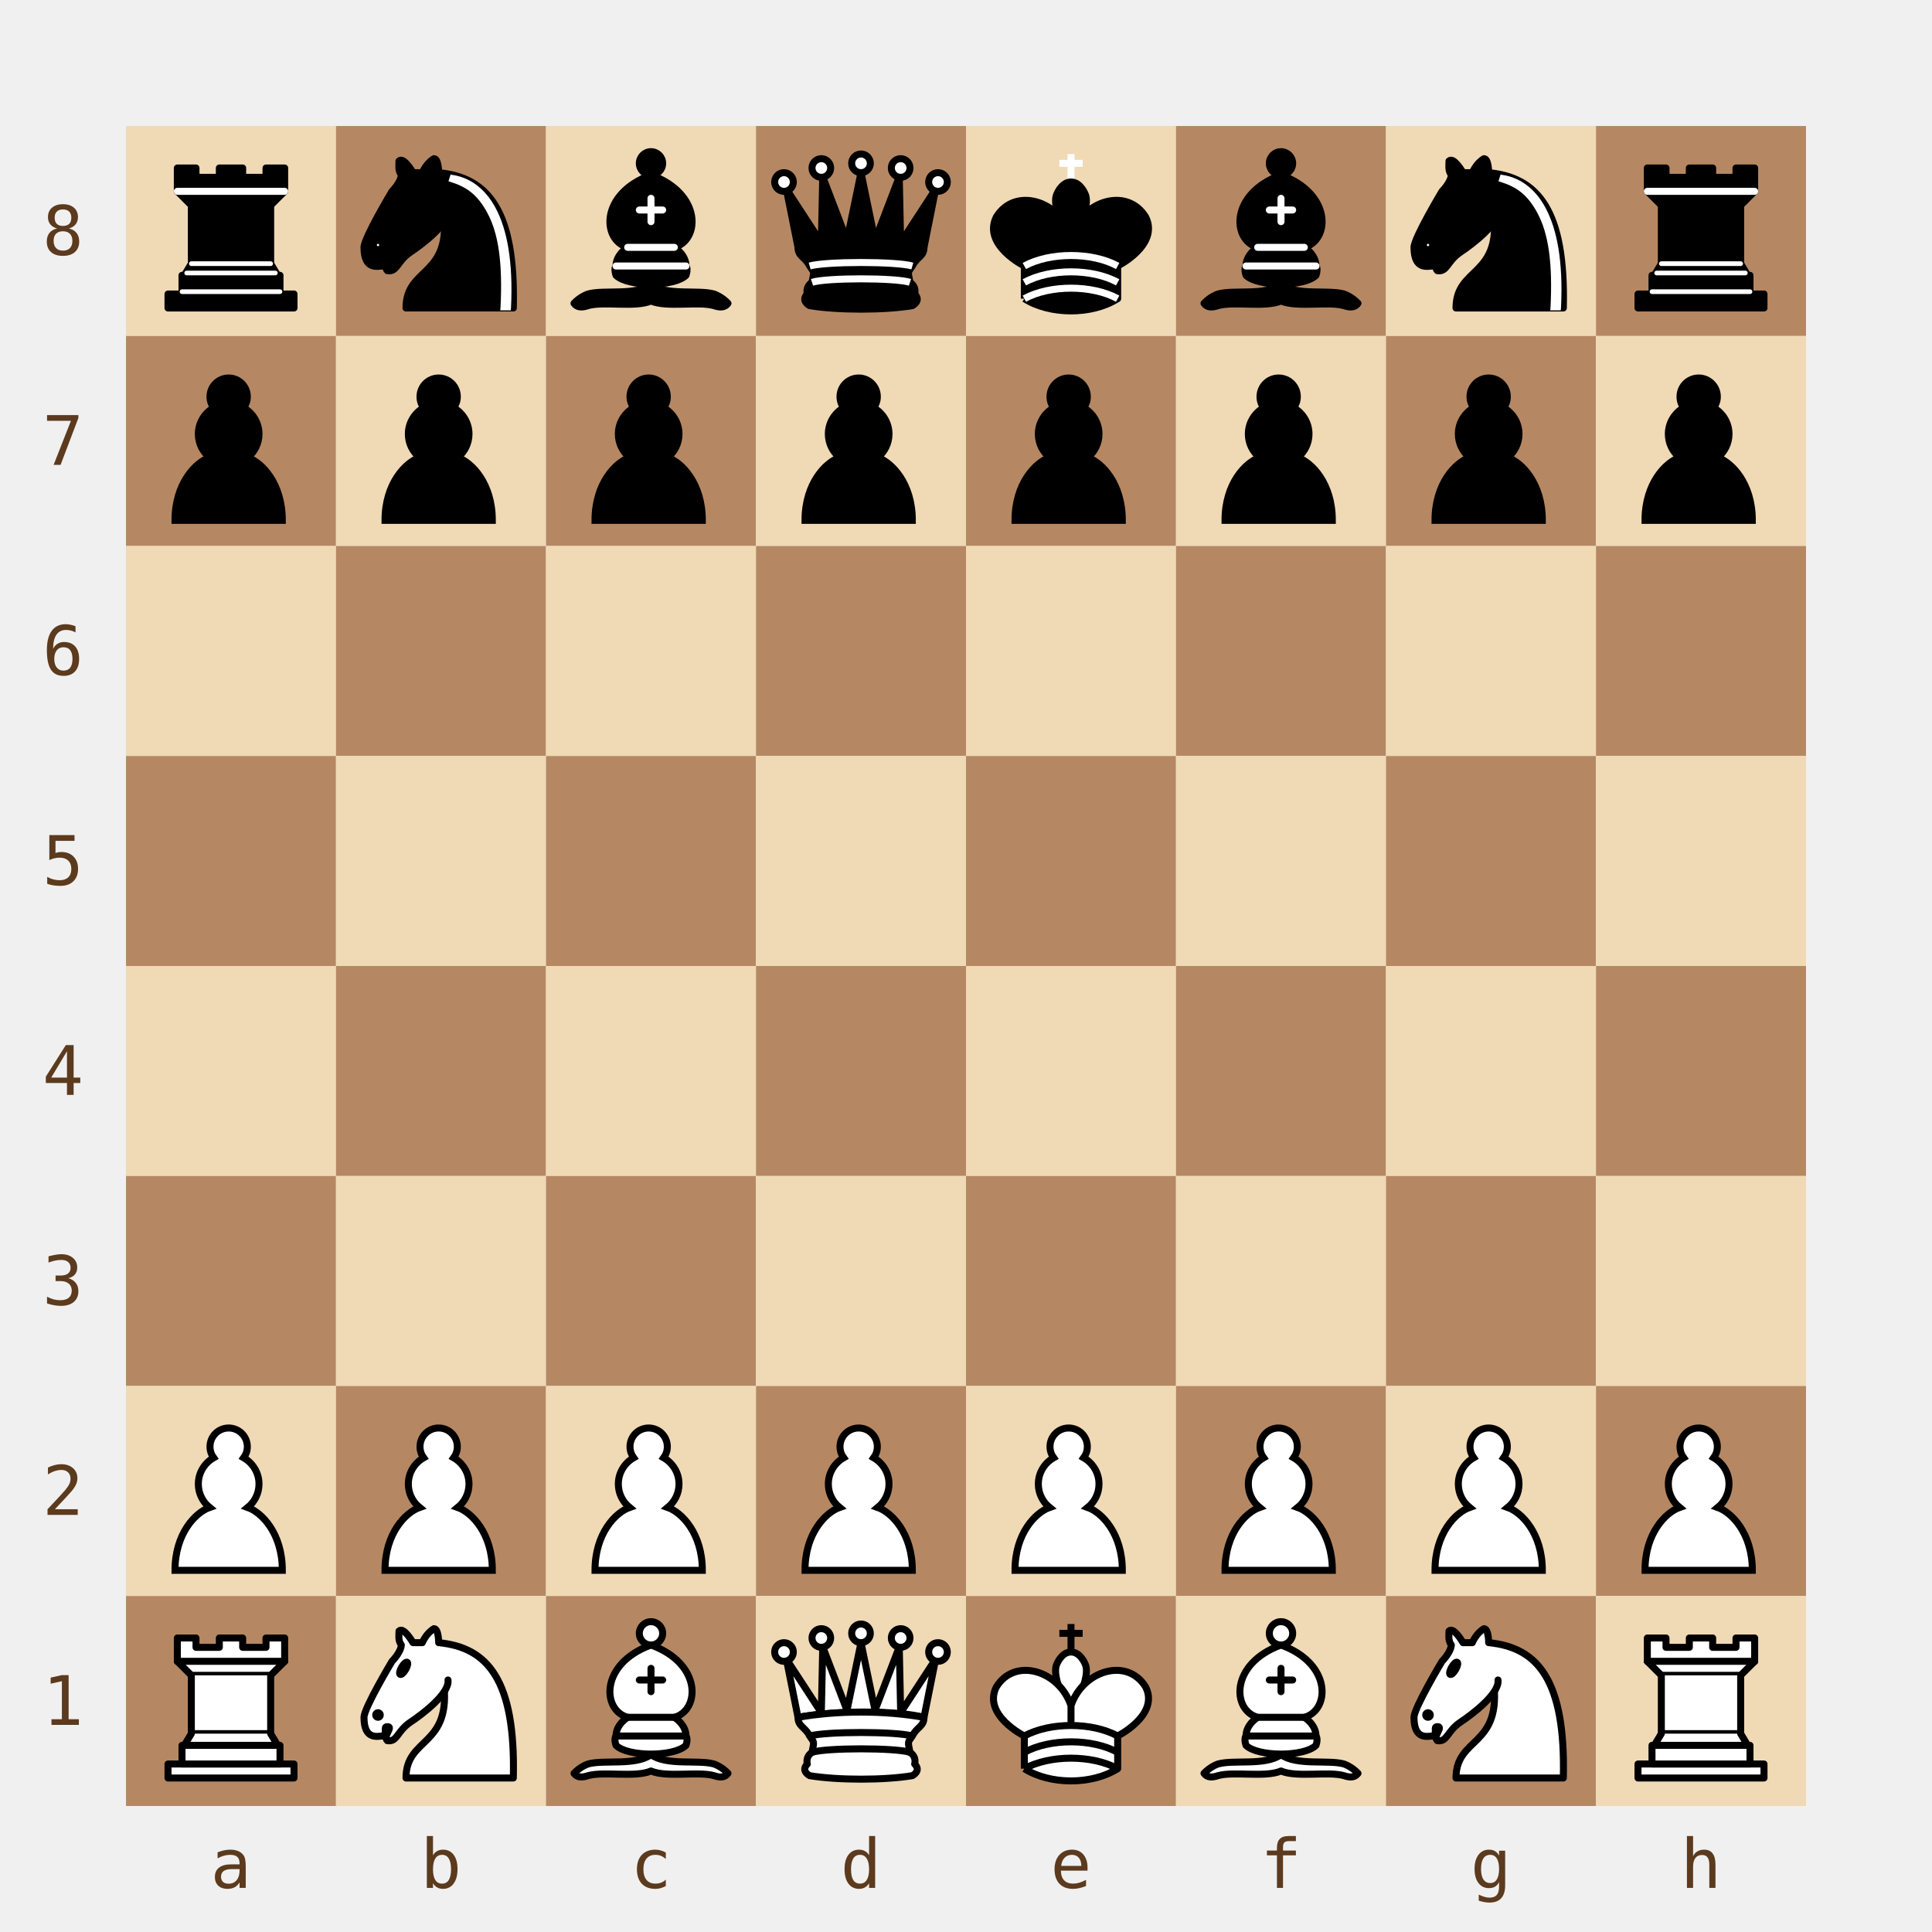
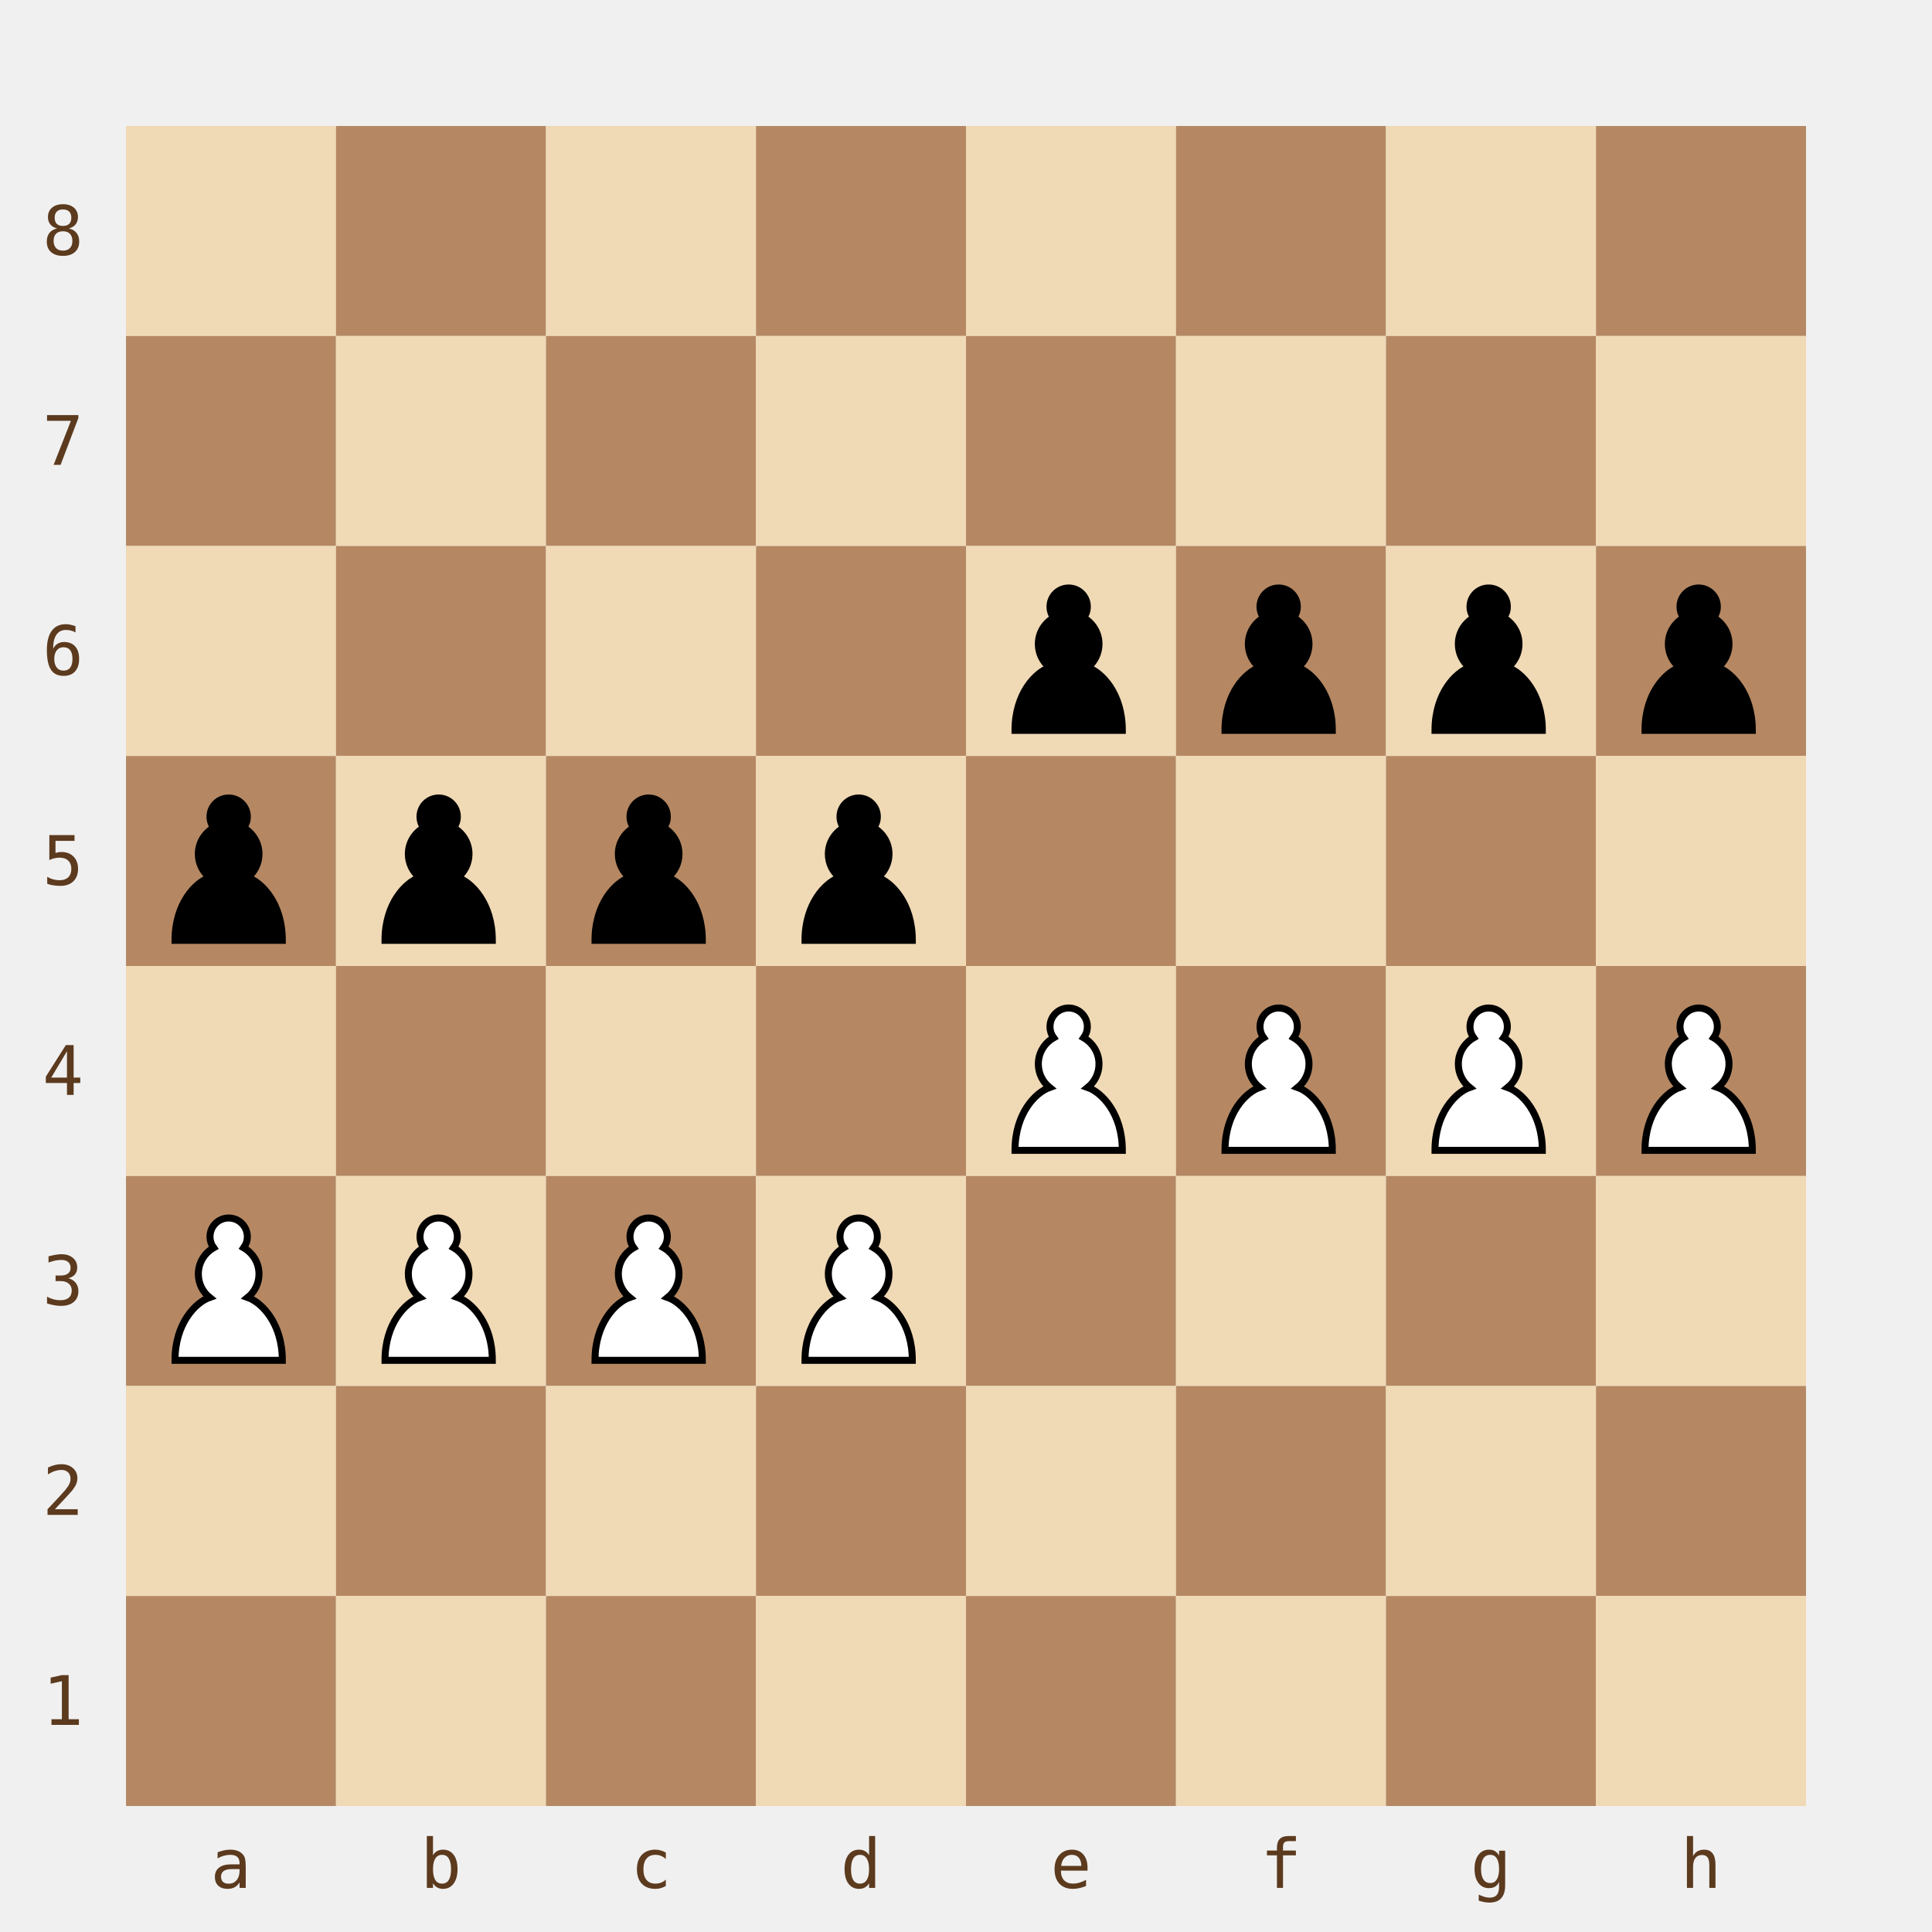
<svg xmlns="http://www.w3.org/2000/svg" viewBox="0 0 368 368" width="368" height="368">
  <defs>
-     <symbol id="piece-mce-chess-bR" viewBox="0 0 45 45">
-       <g style="fill:#000;stroke:#000;stroke-width:1.5;stroke-linecap:round;stroke-linejoin:round">
-         <path d="M 9,39 L 36,39 L 36,36 L 9,36 L 9,39 z" />
-         <path d="M 12,36 L 12,32 L 33,32 L 33,36 L 12,36 z" />
-         <path d="M 11,14 L 11,9 L 15,9 L 15,11 L 20,11 L 20,9 L 25,9 L 25,11 L 30,11 L 30,9 L 34,9 L 34,14" />
-         <path d="M 34,14 L 31,17 L 14,17 L 11,14" />
-         <path d="M 31,17 L 31,29.5 L 14,29.5 L 14,17" />
-         <path d="M 31,29.5 L 32.5,32 L 12.5,32 L 14,29.5" />
-         <path d="M 11,14 L 34,14" style="fill:none;stroke:#fff;stroke-linejoin:miter" />
-         <path d="M 12,35.5 L 33,35.5" style="fill:none;stroke:#fff;stroke-width:1" />
-         <path d="M 13,31.5 L 32,31.5" style="fill:none;stroke:#fff;stroke-width:1" />
-         <path d="M 14,29.5 L 31,29.5" style="fill:none;stroke:#fff;stroke-width:1" />
-       </g>
-     </symbol>
-     <symbol id="piece-mce-chess-bN" viewBox="0 0 45 45">
-       <g style="fill:none;stroke:#000;stroke-width:1.5;stroke-linecap:round;stroke-linejoin:round">
-         <path d="M 22,10 C 32.5,11 38.5,18 38,39 L 15,39 C 15,30 25,32.5 23,18" style="fill:#000" />
-         <path d="M 24,18 C 24.38,20.91 18.45,25.37 16,27 C 13,29 13.18,31.34 11,31 C 9.958,30.06 12.41,27.96 11,28 C 10,28 11.19,29.23 10,30 C 9,30 5.997,31 6,26 C 6,24 12,14 12,14 C 12,14 13.89,12.1 14,10.5 C 13.27,9.506 13.5,8.5 13.5,7.5 C 14.5,6.5 16.5,10 16.5,10 L 18.5,10 C 18.5,10 19.28,8.008 21,7 C 22,7 22,10 22,10" style="fill:#000" />
-         <path d="M 9.5,25.5 A 0.5,0.5 0 1 1 8.5,25.5 A 0.5,0.5 0 1 1 9.5,25.5 z" style="fill:#fff" />
-         <path d="M 15,15.5 A 0.5,1.5 0 1 1 14,15.5 A 0.5,1.5 0 1 1 15,15.5 z" transform="matrix(0.866,0.5,-0.5,0.866,9.693,-5.173)" style="fill:#fff" />
-         <path d="M 24.55,10.4 L 24.1,11.85 L 24.6,12 C 27.75,13 30.25,14.49 32.5,18.75 C 34.75,23.01 35.75,29.06 35.25,39 L 35.2,39.5 L 37.45,39.5 L 37.5,39 C 38,28.94 36.62,22.15 34.25,17.66 C 31.88,13.17 28.46,11.02 25.06,10.5 L 24.55,10.4 z" style="fill:#fff;stroke:none" />
-       </g>
-     </symbol>
-     <symbol id="piece-mce-chess-bB" viewBox="0 0 45 45">
-       <g style="fill:none;stroke:#000;stroke-width:1.5;stroke-linecap:round;stroke-linejoin:round">
-         <g style="fill:#000;stroke-linecap:butt">
-           <path d="M 9,36 C 12.39,35.03 19.11,36.43 22.5,34 C 25.89,36.43 32.61,35.03 36,36 C 36,36 37.65,36.54 39,38 C 38.32,38.97 37.2,38.91 36,38.5 C 32.61,37.53 25.89,38.96 22.5,37.5 C 19.11,38.96 12.39,37.53 9,38.5 C 7.8,38.91 6.68,38.97 6,38 C 7.35,36.54 9,36 9,36 z" />
-           <path d="M 15,32 C 17.5,34.5 27.5,34.5 30,32 C 30.5,30.5 30,30 30,30 C 30,27.5 27.5,26 27.5,26 C 33,24.5 33.5,14.5 22.5,10.5 C 11.5,14.5 12,24.5 17.5,26 C 17.5,26 15,27.5 15,30 C 15,30 14.5,30.5 15,32 z" />
-           <path d="M 25,8 A 2.5,2.5 0 1 1 20,8 A 2.5,2.5 0 1 1 25,8 z" />
-         </g>
-         <path d="M 17.5,26 L 27.5,26 M 15,30 L 30,30 M 22.5,15.5 L 22.5,20.5 M 20,18 L 25,18" style="fill:none;stroke:#fff;stroke-linejoin:miter" />
-       </g>
-     </symbol>
-     <symbol id="piece-mce-chess-bQ" viewBox="0 0 45 45">
-       <g style="fill:#000;stroke:#000;stroke-width:1.5;stroke-linejoin:round">
-         <path d="M 9,26 C 17.5,24.5 30,24.5 36,26 L 38.5,13.5 L 31,25 L 30.7,10.9 L 25.5,24.5 L 22.5,10 L 19.5,24.5 L 14.3,10.9 L 14,25 L 6.5,13.5 L 9,26 z" />
-         <path d="M 9,26 C 9,28 10.5,28 11.5,30 C 12.5,31.5 12.5,31 12,33.5 C 10.5,34.5 11,36 11,36 C 9.5,37.5 11.5,38.5 11.5,38.5 C 17.5,39.5 27.5,39.5 33.5,38.5 C 33.5,38.5 35.5,37.5 34,36 C 34,36 34.5,34.5 33,33.5 C 32.5,31 32.5,31.5 33.5,30 C 34.5,28 36,28 36,26 C 27.5,24.5 17.5,24.5 9,26 z" />
-         <path d="M 11.5,30 C 15,29 30,29 33.5,30" style="fill:none;stroke:#fff" />
-         <path d="M 12,33.5 C 15,32.5 30,32.5 33,33.5" style="fill:none;stroke:#fff" />
-         <circle cx="6" cy="12" r="2" style="fill:#fff" />
-         <circle cx="14" cy="9" r="2" style="fill:#fff" />
-         <circle cx="22.5" cy="8" r="2" style="fill:#fff" />
-         <circle cx="31" cy="9" r="2" style="fill:#fff" />
-         <circle cx="39" cy="12" r="2" style="fill:#fff" />
-       </g>
-     </symbol>
-     <symbol id="piece-mce-chess-bK" viewBox="0 0 45 45">
-       <g style="fill:#000;stroke:#000;stroke-width:1.5;stroke-linejoin:round">
-         <path d="M 22.5,11.63 L 22.5,6" style="fill:none;stroke:#fff;stroke-linejoin:miter" />
-         <path d="M 20,8 L 25,8" style="fill:none;stroke:#fff;stroke-linejoin:miter" />
-         <path d="M 22.5,25 C 22.5,25 27,17.5 25.5,14.5 C 25.5,14.5 24.5,12 22.5,12 C 20.5,12 19.5,14.5 19.5,14.5 C 18,17.5 22.5,25 22.5,25" />
-         <path d="M 12.5,37 C 18,40.5 27,40.5 32.5,37 L 32.5,30 C 32.5,30 41.5,25.5 38.5,19.5 C 34.5,13 25,16 22.5,23.5 L 22.5,27 L 22.5,23.5 C 20,16 10.5,13 6.5,19.5 C 3.5,25.5 12.5,30 12.5,30 L 12.5,37" />
-         <path d="M 12.5,30 C 18,27 27,27 32.5,30" style="fill:none;stroke:#fff" />
-         <path d="M 12.5,33.5 C 18,30.5 27,30.5 32.5,33.5" style="fill:none;stroke:#fff" />
-         <path d="M 12.5,37 C 18,34 27,34 32.5,37" style="fill:none;stroke:#fff" />
-       </g>
-     </symbol>
    <symbol id="piece-mce-chess-bP" viewBox="0 0 45 45">
      <path d="M 22,9 C 19.79,9 18,10.79 18,13 C 18,13.89 18.29,14.71 18.78,15.38 C 16.83,16.5 15.5,18.59 15.5,21 C 15.5,23.03 16.44,24.84 17.91,26.03 C 14.91,27.09 10.5,31.58 10.5,39.5 L 33.5,39.5 C 33.5,31.58 29.09,27.09 26.09,26.03 C 27.56,24.84 28.5,23.03 28.5,21 C 28.5,18.59 27.17,16.5 25.22,15.38 C 25.71,14.71 26,13.89 26,13 C 26,10.79 24.21,9 22,9 z" style="fill:#000;stroke:#000;stroke-width:1.5;stroke-linecap:round" />
    </symbol>
    <symbol id="piece-mce-chess-wP" viewBox="0 0 45 45">
      <path d="M 22,9 C 19.79,9 18,10.79 18,13 C 18,13.89 18.29,14.71 18.78,15.38 C 16.83,16.5 15.5,18.59 15.5,21 C 15.5,23.03 16.44,24.84 17.91,26.03 C 14.91,27.09 10.5,31.58 10.5,39.5 L 33.5,39.5 C 33.5,31.58 29.09,27.09 26.09,26.03 C 27.56,24.84 28.5,23.03 28.5,21 C 28.5,18.59 27.17,16.5 25.22,15.38 C 25.71,14.71 26,13.89 26,13 C 26,10.79 24.21,9 22,9 z" style="fill:#fff;stroke:#000;stroke-width:1.5;stroke-linecap:round" />
-     </symbol>
-     <symbol id="piece-mce-chess-wR" viewBox="0 0 45 45">
-       <g style="fill:#fff;stroke:#000;stroke-width:1.5;stroke-linecap:round;stroke-linejoin:round">
-         <path d="M 9,39 L 36,39 L 36,36 L 9,36 L 9,39 z" />
-         <path d="M 12,36 L 12,32 L 33,32 L 33,36 L 12,36 z" />
-         <path d="M 11,14 L 11,9 L 15,9 L 15,11 L 20,11 L 20,9 L 25,9 L 25,11 L 30,11 L 30,9 L 34,9 L 34,14" />
-         <path d="M 34,14 L 31,17 L 14,17 L 11,14" />
-         <path d="M 31,17 L 31,29.5 L 14,29.5 L 14,17" />
-         <path d="M 31,29.5 L 32.5,32 L 12.5,32 L 14,29.5" />
-         <path d="M 11,14 L 34,14" style="fill:none" />
-       </g>
-     </symbol>
-     <symbol id="piece-mce-chess-wN" viewBox="0 0 45 45">
-       <g style="fill:none;stroke:#000;stroke-width:1.5;stroke-linecap:round;stroke-linejoin:round">
-         <path d="M 22,10 C 32.5,11 38.5,18 38,39 L 15,39 C 15,30 25,32.5 23,18" style="fill:#fff" />
-         <path d="M 24,18 C 24.38,20.91 18.45,25.37 16,27 C 13,29 13.18,31.34 11,31 C 9.958,30.06 12.41,27.96 11,28 C 10,28 11.19,29.23 10,30 C 9,30 5.997,31 6,26 C 6,24 12,14 12,14 C 12,14 13.89,12.1 14,10.5 C 13.27,9.506 13.5,8.5 13.5,7.5 C 14.5,6.5 16.5,10 16.5,10 L 18.5,10 C 18.5,10 19.28,8.008 21,7 C 22,7 22,10 22,10" style="fill:#fff" />
-         <path d="M 9.5,25.5 A 0.5,0.5 0 1 1 8.5,25.5 A 0.5,0.5 0 1 1 9.5,25.5 z" style="fill:#000" />
-         <path d="M 15,15.5 A 0.5,1.5 0 1 1 14,15.5 A 0.5,1.5 0 1 1 15,15.5 z" transform="matrix(0.866,0.5,-0.5,0.866,9.693,-5.173)" style="fill:#000" />
-       </g>
-     </symbol>
-     <symbol id="piece-mce-chess-wB" viewBox="0 0 45 45">
-       <g style="fill:none;stroke:#000;stroke-width:1.5;stroke-linecap:round;stroke-linejoin:round">
-         <g style="fill:#fff;stroke-linecap:butt">
-           <path d="M 9,36 C 12.39,35.03 19.11,36.43 22.5,34 C 25.89,36.43 32.61,35.03 36,36 C 36,36 37.65,36.54 39,38 C 38.32,38.97 37.2,38.91 36,38.5 C 32.61,37.53 25.89,38.96 22.5,37.5 C 19.11,38.96 12.39,37.53 9,38.5 C 7.8,38.91 6.68,38.97 6,38 C 7.35,36.54 9,36 9,36 z" />
-           <path d="M 15,32 C 17.5,34.5 27.5,34.5 30,32 C 30.5,30.5 30,30 30,30 C 30,27.5 27.5,26 27.5,26 C 33,24.5 33.5,14.5 22.5,10.5 C 11.5,14.5 12,24.5 17.5,26 C 17.5,26 15,27.5 15,30 C 15,30 14.5,30.5 15,32 z" />
-           <path d="M 25,8 A 2.5,2.5 0 1 1 20,8 A 2.5,2.5 0 1 1 25,8 z" />
-         </g>
-         <path d="M 17.5,26 L 27.5,26 M 15,30 L 30,30 M 22.5,15.5 L 22.5,20.5 M 20,18 L 25,18" style="fill:none;stroke:#000;stroke-linejoin:miter" />
-       </g>
-     </symbol>
-     <symbol id="piece-mce-chess-wQ" viewBox="0 0 45 45">
-       <g style="fill:#fff;stroke:#000;stroke-width:1.5;stroke-linejoin:round">
-         <path d="M 9,26 C 17.5,24.5 30,24.5 36,26 L 38.5,13.5 L 31,25 L 30.7,10.9 L 25.5,24.5 L 22.5,10 L 19.5,24.5 L 14.3,10.9 L 14,25 L 6.5,13.5 L 9,26 z" />
-         <path d="M 9,26 C 9,28 10.5,28 11.5,30 C 12.5,31.5 12.5,31 12,33.5 C 10.5,34.5 11,36 11,36 C 9.5,37.5 11.5,38.5 11.5,38.5 C 17.5,39.5 27.5,39.5 33.5,38.5 C 33.5,38.5 35.5,37.5 34,36 C 34,36 34.5,34.5 33,33.5 C 32.5,31 32.5,31.5 33.5,30 C 34.5,28 36,28 36,26 C 27.5,24.5 17.5,24.5 9,26 z" />
-         <path d="M 11.5,30 C 15,29 30,29 33.5,30" style="fill:none" />
-         <path d="M 12,33.5 C 15,32.5 30,32.5 33,33.5" style="fill:none" />
-         <circle cx="6" cy="12" r="2" />
-         <circle cx="14" cy="9" r="2" />
-         <circle cx="22.5" cy="8" r="2" />
-         <circle cx="31" cy="9" r="2" />
-         <circle cx="39" cy="12" r="2" />
-       </g>
-     </symbol>
-     <symbol id="piece-mce-chess-wK" viewBox="0 0 45 45">
-       <g style="fill:#fff;stroke:#000;stroke-width:1.5;stroke-linejoin:round">
-         <path d="M 22.5,11.63 L 22.5,6" style="fill:none;stroke-linejoin:miter" />
-         <path d="M 20,8 L 25,8" style="fill:none;stroke-linejoin:miter" />
-         <path d="M 22.5,25 C 22.5,25 27,17.5 25.5,14.5 C 25.5,14.5 24.5,12 22.5,12 C 20.5,12 19.5,14.5 19.5,14.5 C 18,17.5 22.5,25 22.5,25" />
-         <path d="M 12.5,37 C 18,40.5 27,40.5 32.5,37 L 32.5,30 C 32.5,30 41.5,25.5 38.5,19.5 C 34.5,13 25,16 22.5,23.5 L 22.5,27 L 22.5,23.5 C 20,16 10.5,13 6.5,19.5 C 3.5,25.5 12.5,30 12.5,30 L 12.5,37" />
-         <path d="M 12.5,30 C 18,27 27,27 32.5,30" />
-         <path d="M 12.5,33.5 C 18,30.5 27,30.5 32.5,33.5" />
-         <path d="M 12.5,37 C 18,34 27,34 32.5,37" />
-       </g>
    </symbol>
  </defs>
  <rect x="24" y="24" width="40" height="40" fill="#f0d9b5" data-sq="a8" class="board-cell" />
  <rect x="64" y="24" width="40" height="40" fill="#b58863" data-sq="b8" class="board-cell" />
  <rect x="104" y="24" width="40" height="40" fill="#f0d9b5" data-sq="c8" class="board-cell" />
  <rect x="144" y="24" width="40" height="40" fill="#b58863" data-sq="d8" class="board-cell" />
  <rect x="184" y="24" width="40" height="40" fill="#f0d9b5" data-sq="e8" class="board-cell" />
  <rect x="224" y="24" width="40" height="40" fill="#b58863" data-sq="f8" class="board-cell" />
  <rect x="264" y="24" width="40" height="40" fill="#f0d9b5" data-sq="g8" class="board-cell" />
  <rect x="304" y="24" width="40" height="40" fill="#b58863" data-sq="h8" class="board-cell" />
  <rect x="24" y="64" width="40" height="40" fill="#b58863" data-sq="a7" class="board-cell" />
  <rect x="64" y="64" width="40" height="40" fill="#f0d9b5" data-sq="b7" class="board-cell" />
  <rect x="104" y="64" width="40" height="40" fill="#b58863" data-sq="c7" class="board-cell" />
  <rect x="144" y="64" width="40" height="40" fill="#f0d9b5" data-sq="d7" class="board-cell" />
  <rect x="184" y="64" width="40" height="40" fill="#b58863" data-sq="e7" class="board-cell" />
  <rect x="224" y="64" width="40" height="40" fill="#f0d9b5" data-sq="f7" class="board-cell" />
  <rect x="264" y="64" width="40" height="40" fill="#b58863" data-sq="g7" class="board-cell" />
  <rect x="304" y="64" width="40" height="40" fill="#f0d9b5" data-sq="h7" class="board-cell" />
  <rect x="24" y="104" width="40" height="40" fill="#f0d9b5" data-sq="a6" class="board-cell" />
  <rect x="64" y="104" width="40" height="40" fill="#b58863" data-sq="b6" class="board-cell" />
  <rect x="104" y="104" width="40" height="40" fill="#f0d9b5" data-sq="c6" class="board-cell" />
  <rect x="144" y="104" width="40" height="40" fill="#b58863" data-sq="d6" class="board-cell" />
  <rect x="184" y="104" width="40" height="40" fill="#f0d9b5" data-sq="e6" class="board-cell" />
  <rect x="224" y="104" width="40" height="40" fill="#b58863" data-sq="f6" class="board-cell" />
  <rect x="264" y="104" width="40" height="40" fill="#f0d9b5" data-sq="g6" class="board-cell" />
  <rect x="304" y="104" width="40" height="40" fill="#b58863" data-sq="h6" class="board-cell" />
  <rect x="24" y="144" width="40" height="40" fill="#b58863" data-sq="a5" class="board-cell" />
  <rect x="64" y="144" width="40" height="40" fill="#f0d9b5" data-sq="b5" class="board-cell" />
  <rect x="104" y="144" width="40" height="40" fill="#b58863" data-sq="c5" class="board-cell" />
  <rect x="144" y="144" width="40" height="40" fill="#f0d9b5" data-sq="d5" class="board-cell" />
  <rect x="184" y="144" width="40" height="40" fill="#b58863" data-sq="e5" class="board-cell" />
  <rect x="224" y="144" width="40" height="40" fill="#f0d9b5" data-sq="f5" class="board-cell" />
  <rect x="264" y="144" width="40" height="40" fill="#b58863" data-sq="g5" class="board-cell" />
  <rect x="304" y="144" width="40" height="40" fill="#f0d9b5" data-sq="h5" class="board-cell" />
  <rect x="24" y="184" width="40" height="40" fill="#f0d9b5" data-sq="a4" class="board-cell" />
  <rect x="64" y="184" width="40" height="40" fill="#b58863" data-sq="b4" class="board-cell" />
  <rect x="104" y="184" width="40" height="40" fill="#f0d9b5" data-sq="c4" class="board-cell" />
  <rect x="144" y="184" width="40" height="40" fill="#b58863" data-sq="d4" class="board-cell" />
  <rect x="184" y="184" width="40" height="40" fill="#f0d9b5" data-sq="e4" class="board-cell" />
  <rect x="224" y="184" width="40" height="40" fill="#b58863" data-sq="f4" class="board-cell" />
  <rect x="264" y="184" width="40" height="40" fill="#f0d9b5" data-sq="g4" class="board-cell" />
  <rect x="304" y="184" width="40" height="40" fill="#b58863" data-sq="h4" class="board-cell" />
  <rect x="24" y="224" width="40" height="40" fill="#b58863" data-sq="a3" class="board-cell" />
  <rect x="64" y="224" width="40" height="40" fill="#f0d9b5" data-sq="b3" class="board-cell" />
  <rect x="104" y="224" width="40" height="40" fill="#b58863" data-sq="c3" class="board-cell" />
  <rect x="144" y="224" width="40" height="40" fill="#f0d9b5" data-sq="d3" class="board-cell" />
  <rect x="184" y="224" width="40" height="40" fill="#b58863" data-sq="e3" class="board-cell" />
  <rect x="224" y="224" width="40" height="40" fill="#f0d9b5" data-sq="f3" class="board-cell" />
  <rect x="264" y="224" width="40" height="40" fill="#b58863" data-sq="g3" class="board-cell" />
  <rect x="304" y="224" width="40" height="40" fill="#f0d9b5" data-sq="h3" class="board-cell" />
  <rect x="24" y="264" width="40" height="40" fill="#f0d9b5" data-sq="a2" class="board-cell" />
  <rect x="64" y="264" width="40" height="40" fill="#b58863" data-sq="b2" class="board-cell" />
  <rect x="104" y="264" width="40" height="40" fill="#f0d9b5" data-sq="c2" class="board-cell" />
  <rect x="144" y="264" width="40" height="40" fill="#b58863" data-sq="d2" class="board-cell" />
  <rect x="184" y="264" width="40" height="40" fill="#f0d9b5" data-sq="e2" class="board-cell" />
  <rect x="224" y="264" width="40" height="40" fill="#b58863" data-sq="f2" class="board-cell" />
  <rect x="264" y="264" width="40" height="40" fill="#f0d9b5" data-sq="g2" class="board-cell" />
  <rect x="304" y="264" width="40" height="40" fill="#b58863" data-sq="h2" class="board-cell" />
  <rect x="24" y="304" width="40" height="40" fill="#b58863" data-sq="a1" class="board-cell" />
  <rect x="64" y="304" width="40" height="40" fill="#f0d9b5" data-sq="b1" class="board-cell" />
  <rect x="104" y="304" width="40" height="40" fill="#b58863" data-sq="c1" class="board-cell" />
  <rect x="144" y="304" width="40" height="40" fill="#f0d9b5" data-sq="d1" class="board-cell" />
  <rect x="184" y="304" width="40" height="40" fill="#b58863" data-sq="e1" class="board-cell" />
  <rect x="224" y="304" width="40" height="40" fill="#f0d9b5" data-sq="f1" class="board-cell" />
  <rect x="264" y="304" width="40" height="40" fill="#b58863" data-sq="g1" class="board-cell" />
  <rect x="304" y="304" width="40" height="40" fill="#f0d9b5" data-sq="h1" class="board-cell" />
  <g pointer-events="none">
-     <use href="#piece-mce-chess-bR" x="24" y="24" width="40" height="40" />
-     <use href="#piece-mce-chess-bN" x="64" y="24" width="40" height="40" />
-     <use href="#piece-mce-chess-bB" x="104" y="24" width="40" height="40" />
-     <use href="#piece-mce-chess-bQ" x="144" y="24" width="40" height="40" />
-     <use href="#piece-mce-chess-bK" x="184" y="24" width="40" height="40" />
-     <use href="#piece-mce-chess-bB" x="224" y="24" width="40" height="40" />
-     <use href="#piece-mce-chess-bN" x="264" y="24" width="40" height="40" />
-     <use href="#piece-mce-chess-bR" x="304" y="24" width="40" height="40" />
-     <use href="#piece-mce-chess-bP" x="24" y="64" width="40" height="40" />
-     <use href="#piece-mce-chess-bP" x="64" y="64" width="40" height="40" />
-     <use href="#piece-mce-chess-bP" x="104" y="64" width="40" height="40" />
-     <use href="#piece-mce-chess-bP" x="144" y="64" width="40" height="40" />
-     <use href="#piece-mce-chess-bP" x="184" y="64" width="40" height="40" />
-     <use href="#piece-mce-chess-bP" x="224" y="64" width="40" height="40" />
-     <use href="#piece-mce-chess-bP" x="264" y="64" width="40" height="40" />
-     <use href="#piece-mce-chess-bP" x="304" y="64" width="40" height="40" />
-     <use href="#piece-mce-chess-wP" x="24" y="264" width="40" height="40" />
-     <use href="#piece-mce-chess-wP" x="64" y="264" width="40" height="40" />
-     <use href="#piece-mce-chess-wP" x="104" y="264" width="40" height="40" />
-     <use href="#piece-mce-chess-wP" x="144" y="264" width="40" height="40" />
-     <use href="#piece-mce-chess-wP" x="184" y="264" width="40" height="40" />
-     <use href="#piece-mce-chess-wP" x="224" y="264" width="40" height="40" />
-     <use href="#piece-mce-chess-wP" x="264" y="264" width="40" height="40" />
-     <use href="#piece-mce-chess-wP" x="304" y="264" width="40" height="40" />
-     <use href="#piece-mce-chess-wR" x="24" y="304" width="40" height="40" />
-     <use href="#piece-mce-chess-wN" x="64" y="304" width="40" height="40" />
-     <use href="#piece-mce-chess-wB" x="104" y="304" width="40" height="40" />
-     <use href="#piece-mce-chess-wQ" x="144" y="304" width="40" height="40" />
-     <use href="#piece-mce-chess-wK" x="184" y="304" width="40" height="40" />
-     <use href="#piece-mce-chess-wB" x="224" y="304" width="40" height="40" />
-     <use href="#piece-mce-chess-wN" x="264" y="304" width="40" height="40" />
-     <use href="#piece-mce-chess-wR" x="304" y="304" width="40" height="40" />
+     <use href="#piece-mce-chess-bP" x="184" y="104" width="40" height="40" />
+     <use href="#piece-mce-chess-bP" x="224" y="104" width="40" height="40" />
+     <use href="#piece-mce-chess-bP" x="264" y="104" width="40" height="40" />
+     <use href="#piece-mce-chess-bP" x="304" y="104" width="40" height="40" />
+     <use href="#piece-mce-chess-bP" x="24" y="144" width="40" height="40" />
+     <use href="#piece-mce-chess-bP" x="64" y="144" width="40" height="40" />
+     <use href="#piece-mce-chess-bP" x="104" y="144" width="40" height="40" />
+     <use href="#piece-mce-chess-bP" x="144" y="144" width="40" height="40" />
+     <use href="#piece-mce-chess-wP" x="184" y="184" width="40" height="40" />
+     <use href="#piece-mce-chess-wP" x="224" y="184" width="40" height="40" />
+     <use href="#piece-mce-chess-wP" x="264" y="184" width="40" height="40" />
+     <use href="#piece-mce-chess-wP" x="304" y="184" width="40" height="40" />
+     <use href="#piece-mce-chess-wP" x="24" y="224" width="40" height="40" />
+     <use href="#piece-mce-chess-wP" x="64" y="224" width="40" height="40" />
+     <use href="#piece-mce-chess-wP" x="104" y="224" width="40" height="40" />
+     <use href="#piece-mce-chess-wP" x="144" y="224" width="40" height="40" />
  </g>
  <text x="44" y="359.6" text-anchor="middle" font-size="13" fill="#5c3a1e" font-family="monospace" pointer-events="none">a</text>
  <text x="84" y="359.6" text-anchor="middle" font-size="13" fill="#5c3a1e" font-family="monospace" pointer-events="none">b</text>
  <text x="124" y="359.6" text-anchor="middle" font-size="13" fill="#5c3a1e" font-family="monospace" pointer-events="none">c</text>
  <text x="164" y="359.6" text-anchor="middle" font-size="13" fill="#5c3a1e" font-family="monospace" pointer-events="none">d</text>
  <text x="204" y="359.6" text-anchor="middle" font-size="13" fill="#5c3a1e" font-family="monospace" pointer-events="none">e</text>
  <text x="244" y="359.6" text-anchor="middle" font-size="13" fill="#5c3a1e" font-family="monospace" pointer-events="none">f</text>
  <text x="284" y="359.6" text-anchor="middle" font-size="13" fill="#5c3a1e" font-family="monospace" pointer-events="none">g</text>
  <text x="324" y="359.6" text-anchor="middle" font-size="13" fill="#5c3a1e" font-family="monospace" pointer-events="none">h</text>
  <text x="12" y="48.55" text-anchor="middle" font-size="13" fill="#5c3a1e" font-family="monospace" pointer-events="none">8</text>
  <text x="12" y="88.55" text-anchor="middle" font-size="13" fill="#5c3a1e" font-family="monospace" pointer-events="none">7</text>
  <text x="12" y="128.55" text-anchor="middle" font-size="13" fill="#5c3a1e" font-family="monospace" pointer-events="none">6</text>
  <text x="12" y="168.55" text-anchor="middle" font-size="13" fill="#5c3a1e" font-family="monospace" pointer-events="none">5</text>
  <text x="12" y="208.55" text-anchor="middle" font-size="13" fill="#5c3a1e" font-family="monospace" pointer-events="none">4</text>
  <text x="12" y="248.55" text-anchor="middle" font-size="13" fill="#5c3a1e" font-family="monospace" pointer-events="none">3</text>
  <text x="12" y="288.55" text-anchor="middle" font-size="13" fill="#5c3a1e" font-family="monospace" pointer-events="none">2</text>
  <text x="12" y="328.55" text-anchor="middle" font-size="13" fill="#5c3a1e" font-family="monospace" pointer-events="none">1</text>
</svg>
